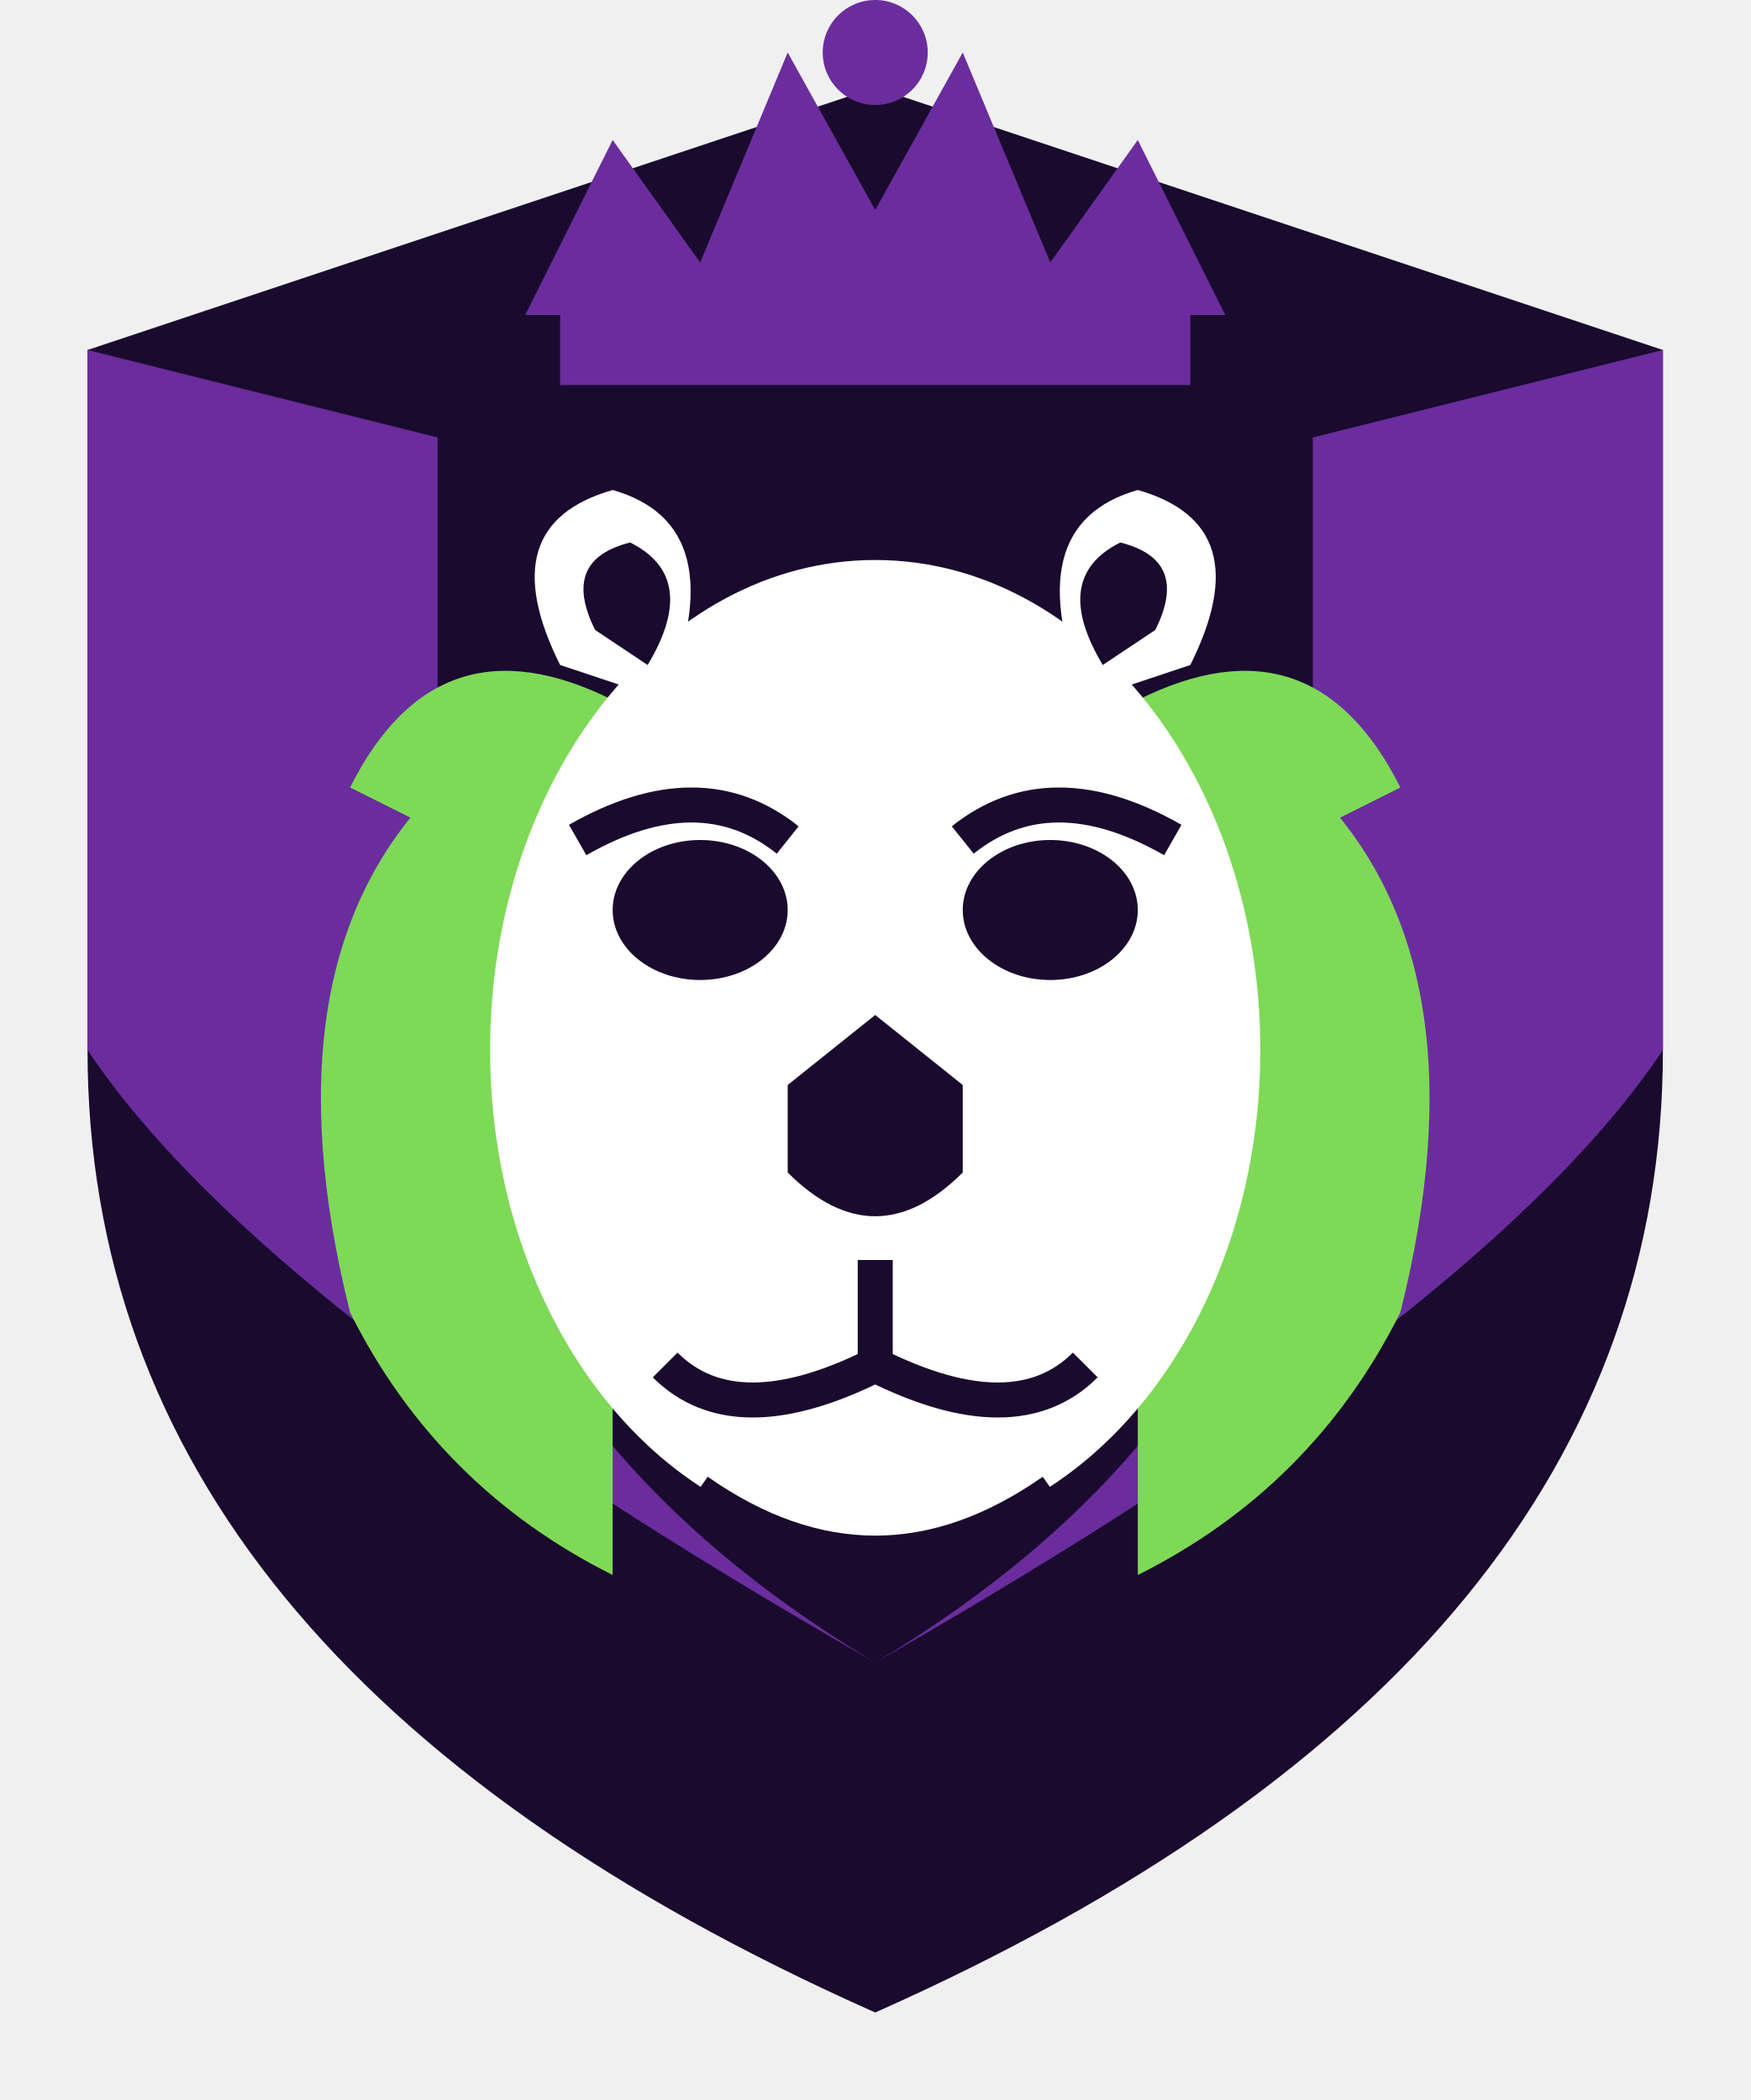
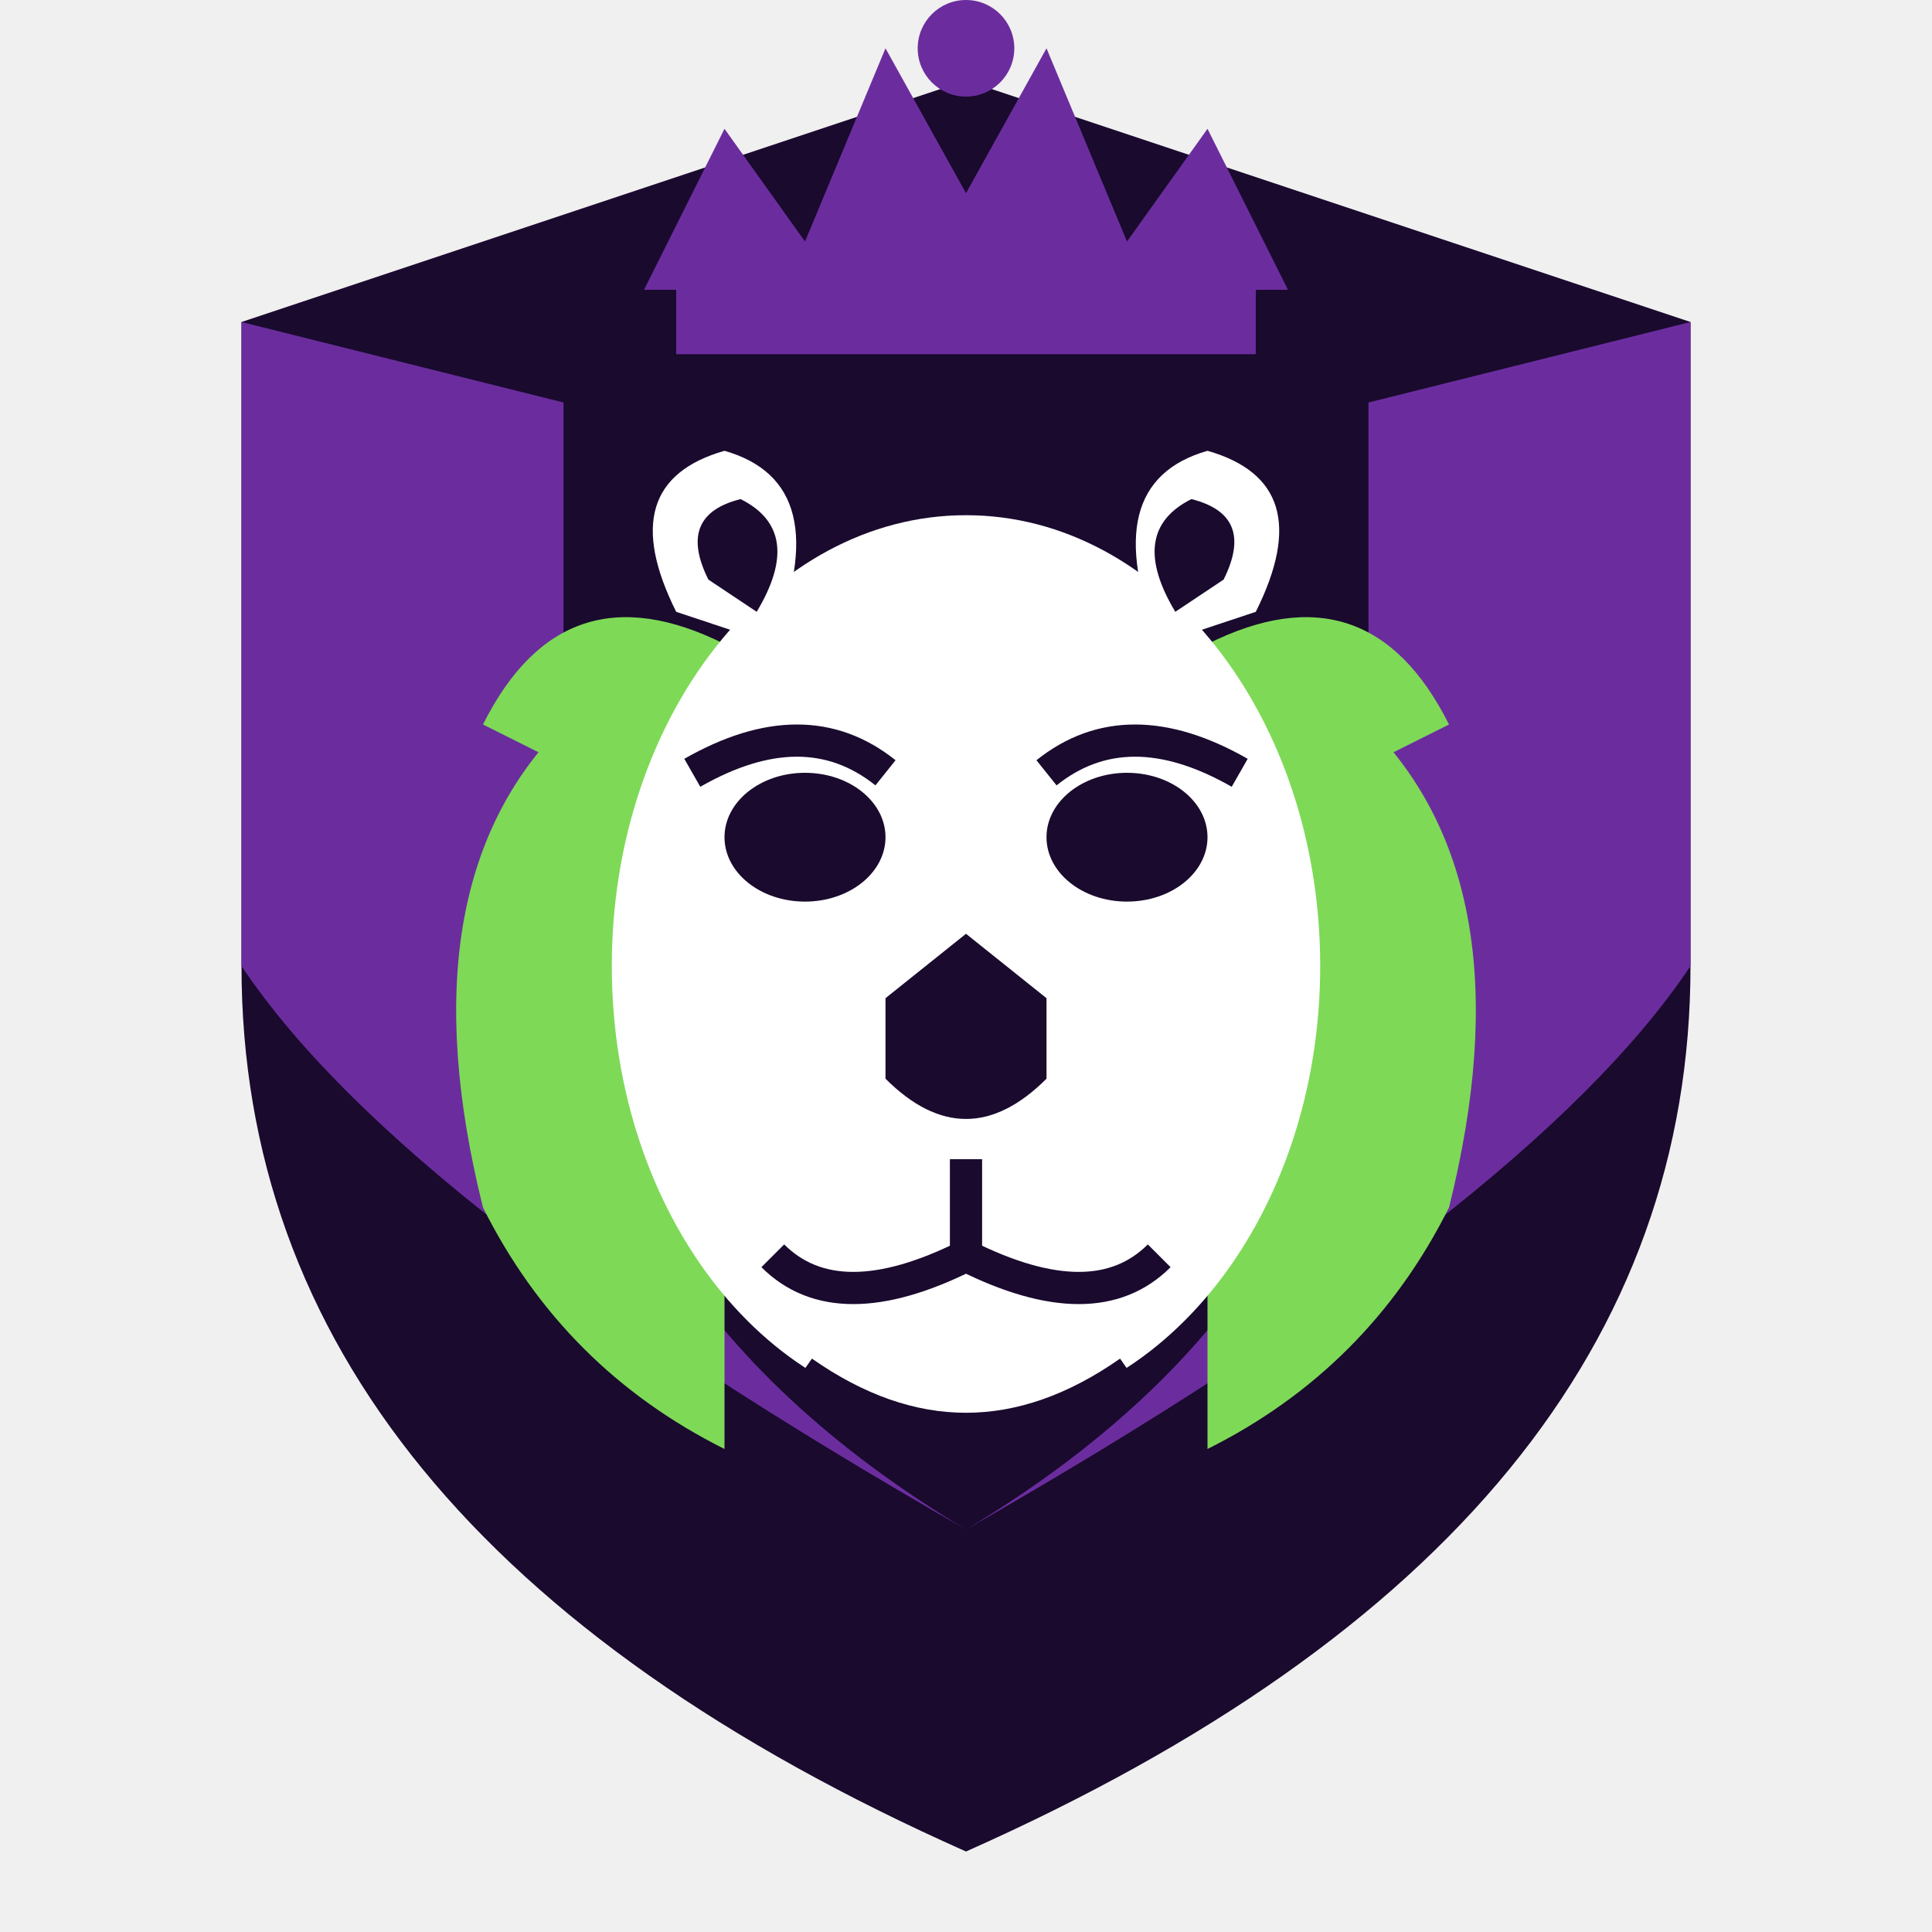
- <svg xmlns="http://www.w3.org/2000/svg" viewBox="0 0 100 120">
+ <svg xmlns="http://www.w3.org/2000/svg" viewBox="-10 0 120 120">
  <path d="M50 5 L95 20 L95 60 Q95 95 50 115 Q5 95 5 60 L5 20 Z" fill="#1a0a2e" />
  <path d="M5 20 L25 25 L25 55 Q25 80 50 95 Q15 75 5 60 Z" fill="#6b2d9e" />
  <path d="M95 20 L75 25 L75 55 Q75 80 50 95 Q85 75 95 60 Z" fill="#6b2d9e" />
  <path d="M30 18 L35 8 L40 15 L45 3 L50 12 L55 3 L60 15 L65 8 L70 18 Z" fill="#6b2d9e" />
  <circle cx="50" cy="3" r="3" fill="#6b2d9e" />
  <rect x="32" y="16" width="36" height="6" fill="#6b2d9e" />
  <path d="M25 45 Q15 55 20 75 Q25 85 35 90 L35 75 Q30 70 30 60 Q30 50 35 45 Z" fill="#7ed957" />
  <path d="M75 45 Q85 55 80 75 Q75 85 65 90 L65 75 Q70 70 70 60 Q70 50 65 45 Z" fill="#7ed957" />
  <path d="M35 40 Q25 35 20 45 L30 50 Z" fill="#7ed957" />
  <path d="M65 40 Q75 35 80 45 L70 50 Z" fill="#7ed957" />
  <ellipse cx="50" cy="60" rx="22" ry="28" fill="white" />
  <path d="M32 38 Q28 30 35 28 Q42 30 38 40 Z" fill="white" />
  <path d="M68 38 Q72 30 65 28 Q58 30 62 40 Z" fill="white" />
  <path d="M34 36 Q32 32 36 31 Q40 33 37 38 Z" fill="#1a0a2e" />
  <path d="M66 36 Q68 32 64 31 Q60 33 63 38 Z" fill="#1a0a2e" />
  <ellipse cx="40" cy="52" rx="5" ry="4" fill="#1a0a2e" />
  <ellipse cx="60" cy="52" rx="5" ry="4" fill="#1a0a2e" />
  <path d="M33 48 Q40 44 45 48" stroke="#1a0a2e" stroke-width="2" fill="none" />
  <path d="M67 48 Q60 44 55 48" stroke="#1a0a2e" stroke-width="2" fill="none" />
  <path d="M45 62 L50 58 L55 62 L55 67 Q50 72 45 67 Z" fill="#1a0a2e" />
  <path d="M50 72 L50 78" stroke="#1a0a2e" stroke-width="2" />
  <path d="M50 78 Q42 82 38 78" stroke="#1a0a2e" stroke-width="2" fill="none" />
  <path d="M50 78 Q58 82 62 78" stroke="#1a0a2e" stroke-width="2" fill="none" />
  <path d="M40 85 Q50 92 60 85" stroke="#1a0a2e" stroke-width="1.5" fill="none" />
</svg>
